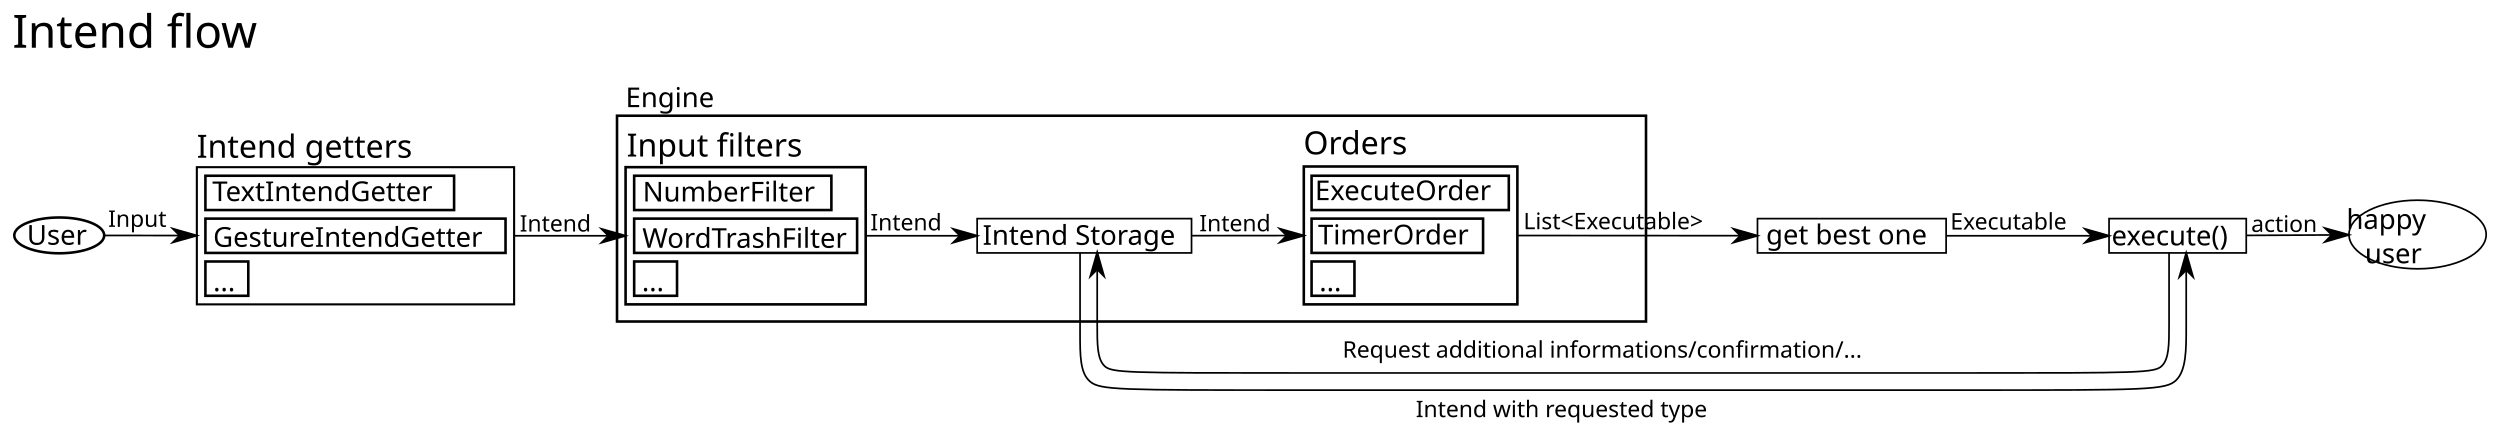
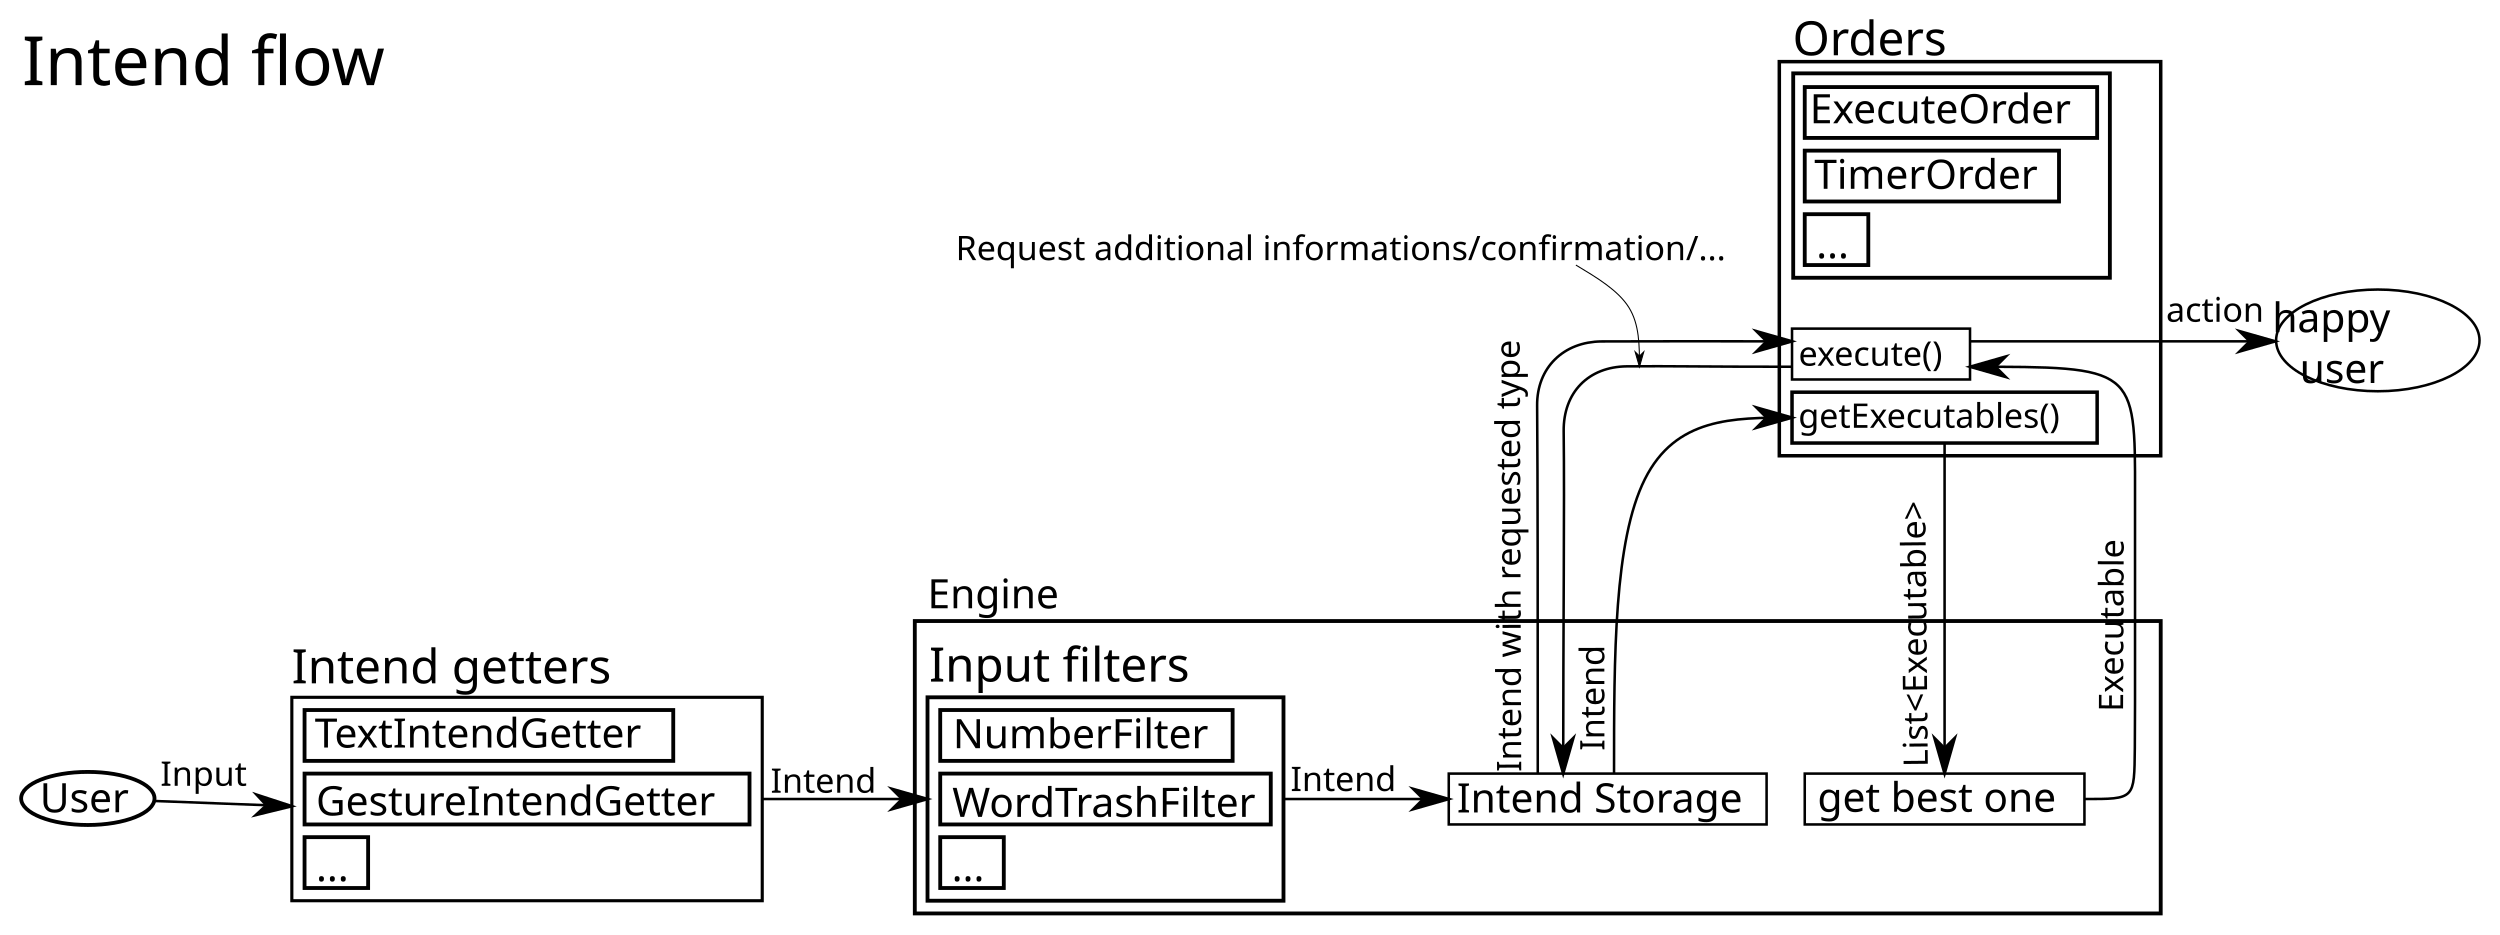
- <svg xmlns="http://www.w3.org/2000/svg" xmlns:ns1="http://www.openswatchbook.org/uri/2009/osb" width="385.693mm" height="67.087mm" viewBox="0 0 385.693 67.087" version="1.1" id="svg8">
+ <svg xmlns="http://www.w3.org/2000/svg" xmlns:ns1="http://www.openswatchbook.org/uri/2009/osb" width="260.141mm" height="97.249mm" viewBox="0 0 260.141 97.249" version="1.1" id="svg8">
  <defs id="defs2">
+     <marker style="overflow:visible" id="marker2581" refX="0" refY="0" orient="auto">
+       <path transform="matrix(-0.8,0,0,-0.8,-10,0)" style="fill:#000000;fill-opacity:1;fill-rule:evenodd;stroke:#000000;stroke-width:1pt;stroke-opacity:1" d="M 0,0 5,-5 -12.5,0 5,5 Z" id="path2579" />
+     </marker>
+     <marker style="overflow:visible" id="marker2301" refX="0" refY="0" orient="auto">
+       <path transform="matrix(-0.8,0,0,-0.8,-10,0)" style="fill:#000000;fill-opacity:1;fill-rule:evenodd;stroke:#000000;stroke-width:1pt;stroke-opacity:1" d="M 0,0 5,-5 -12.5,0 5,5 Z" id="path2299" />
+     </marker>
+     <marker style="overflow:visible" id="marker2175" refX="0" refY="0" orient="auto">
+       <path transform="matrix(-0.8,0,0,-0.8,-10,0)" style="fill:#000000;fill-opacity:1;fill-rule:evenodd;stroke:#000000;stroke-width:1pt;stroke-opacity:1" d="M 0,0 5,-5 -12.5,0 5,5 Z" id="path2173" />
+     </marker>
+     <marker style="overflow:visible" id="marker2067" refX="0" refY="0" orient="auto">
+       <path transform="matrix(-0.8,0,0,-0.8,-10,0)" style="fill:#000000;fill-opacity:1;fill-rule:evenodd;stroke:#000000;stroke-width:1pt;stroke-opacity:1" d="M 0,0 5,-5 -12.5,0 5,5 Z" id="path2065" />
+     </marker>
+     <marker style="overflow:visible" id="marker1859" refX="0" refY="0" orient="auto">
+       <path transform="matrix(-0.8,0,0,-0.8,-10,0)" style="fill:#000000;fill-opacity:1;fill-rule:evenodd;stroke:#000000;stroke-width:1pt;stroke-opacity:1" d="M 0,0 5,-5 -12.5,0 5,5 Z" id="path1857" />
+     </marker>
+     <marker style="overflow:visible" id="marker1448" refX="0" refY="0" orient="auto">
+       <path transform="matrix(-0.8,0,0,-0.8,-10,0)" style="fill:#000000;fill-opacity:1;fill-rule:evenodd;stroke:#000000;stroke-width:1pt;stroke-opacity:1" d="M 0,0 5,-5 -12.5,0 5,5 Z" id="path1446" />
+     </marker>
    <marker style="overflow:visible" id="marker1810" refX="0" refY="0" orient="auto">
      <path transform="matrix(-0.8,0,0,-0.8,-10,0)" style="fill:#000000;fill-opacity:1;fill-rule:evenodd;stroke:#000000;stroke-width:1pt;stroke-opacity:1" d="M 0,0 5,-5 -12.5,0 5,5 Z" id="path1808" />
    </marker>
    <marker style="overflow:visible" id="marker1696" refX="0" refY="0" orient="auto">
      <path transform="matrix(-0.8,0,0,-0.8,-10,0)" style="fill:#000000;fill-opacity:1;fill-rule:evenodd;stroke:#000000;stroke-width:1pt;stroke-opacity:1" d="M 0,0 5,-5 -12.5,0 5,5 Z" id="path1694" />
    </marker>
-     <marker style="overflow:visible" id="marker1349" refX="0" refY="0" orient="auto">
-       <path transform="matrix(-0.8,0,0,-0.8,-10,0)" style="fill:#000000;fill-opacity:1;fill-rule:evenodd;stroke:#000000;stroke-width:1pt;stroke-opacity:1" d="M 0,0 5,-5 -12.5,0 5,5 Z" id="path1347" />
-     </marker>
    <marker style="overflow:visible" id="Arrow1Lstart" refX="0" refY="0" orient="auto">
      <path transform="matrix(0.8,0,0,0.8,10,0)" style="fill:#000000;fill-opacity:1;fill-rule:evenodd;stroke:#000000;stroke-width:1pt;stroke-opacity:1" d="M 0,0 5,-5 -12.5,0 5,5 Z" id="path1017" />
-     </marker>
-     <marker style="overflow:visible" id="marker3933" refX="0" refY="0" orient="auto">
-       <path transform="matrix(-0.8,0,0,-0.8,-10,0)" style="fill:#000000;fill-opacity:1;fill-rule:evenodd;stroke:#000000;stroke-width:1pt;stroke-opacity:1" d="M 0,0 5,-5 -12.5,0 5,5 Z" id="path3931" />
-     </marker>
-     <marker style="overflow:visible" id="marker3766" refX="0" refY="0" orient="auto">
-       <path transform="matrix(-0.8,0,0,-0.8,-10,0)" style="fill:#000000;fill-opacity:1;fill-rule:evenodd;stroke:#000000;stroke-width:1pt;stroke-opacity:1" d="M 0,0 5,-5 -12.5,0 5,5 Z" id="path3764" />
-     </marker>
-     <marker style="overflow:visible" id="marker3697" refX="0" refY="0" orient="auto">
-       <path transform="matrix(-0.8,0,0,-0.8,-10,0)" style="fill:#000000;fill-opacity:1;fill-rule:evenodd;stroke:#000000;stroke-width:1pt;stroke-opacity:1" d="M 0,0 5,-5 -12.5,0 5,5 Z" id="path3695" />
    </marker>
    <marker style="overflow:visible" id="marker3622" refX="0" refY="0" orient="auto">
      <path transform="matrix(-0.8,0,0,-0.8,-10,0)" style="fill:#000000;fill-opacity:1;fill-rule:evenodd;stroke:#000000;stroke-width:1pt;stroke-opacity:1" d="M 0,0 5,-5 -12.5,0 5,5 Z" id="path3620" />
    </marker>
    <marker style="overflow:visible" id="Arrow2Lend" refX="0" refY="0" orient="auto">
      <path transform="matrix(-1.1,0,0,-1.1,-1.1,0)" d="M 8.719,4.034 -2.207,0.016 8.719,-4.002 c -1.745,2.372 -1.735,5.617 -6e-7,8.035 z" style="fill:#000000;fill-opacity:1;fill-rule:evenodd;stroke:#000000;stroke-width:0.625;stroke-linejoin:round;stroke-opacity:1" id="path3121" />
    </marker>
    <marker style="overflow:visible" id="marker3439" refX="0" refY="0" orient="auto">
      <path transform="matrix(-0.8,0,0,-0.8,-10,0)" style="fill:#000000;fill-opacity:1;fill-rule:evenodd;stroke:#000000;stroke-width:1pt;stroke-opacity:1" d="M 0,0 5,-5 -12.5,0 5,5 Z" id="path3437" />
    </marker>
    <marker style="overflow:visible" id="Arrow1Lend" refX="0" refY="0" orient="auto">
      <path transform="matrix(-0.8,0,0,-0.8,-10,0)" style="fill:#000000;fill-opacity:1;fill-rule:evenodd;stroke:#000000;stroke-width:1pt;stroke-opacity:1" d="M 0,0 5,-5 -12.5,0 5,5 Z" id="path3103" />
    </marker>
    <rect x="14.023" y="-79.64" width="2.91" height="1.852" id="rect2833" />
    <linearGradient id="linearGradient2817" ns1:paint="solid">
      <stop style="stop-color:#000000;stop-opacity:1;" offset="0" id="stop2815" />
    </linearGradient>
  </defs>
-   <g id="layer1" style="display:inline" transform="translate(-4.028202,-0.6677178)">
+   <g id="layer1" style="display:inline" transform="translate(-4.028202,46.10138)">
+     <g id="g1406" transform="translate(5.291672,2.645836)">
+       <text xml:space="preserve" style="font-size:3.528px;line-height:1.25;font-family:sans;-inkscape-font-specification:sans;stroke-width:0.265" x="185.87" y="-4.233" id="text1399">
+         <tspan id="tspan1397" x="185.87" y="-4.233" style="font-size:3.528px;stroke-width:0.265">getExecutables()</tspan>
+       </text>
+       <rect style="fill:none;stroke:#000000;stroke-width:0.365;stroke-miterlimit:4;stroke-dasharray:none" id="rect1401" width="31.75" height="5.292" x="185.208" y="-7.938" />
+     </g>
    <text xml:space="preserve" style="font-size:2.117px;line-height:1.25;font-family:sans;-inkscape-font-specification:sans;stroke-width:0.265" x="4.744" y="12.194" id="text16">
      <tspan id="tspan14" x="4.744" y="12.194" style="font-size:2.117px;stroke-width:0.265" />
    </text>
    <text xml:space="preserve" style="font-size:2.117px;line-height:1.25;font-family:sans;-inkscape-font-specification:sans;stroke-width:0.265" x="0.869" y="6.815" id="text20">
      <tspan id="tspan18" x="0.869" y="6.815" style="stroke-width:0.265" />
    </text>
    <text xml:space="preserve" style="font-size:1.411px;line-height:1.25;font-family:sans;-inkscape-font-specification:sans;stroke-width:0.265" x="2.472" y="7.283" id="text24">
      <tspan id="tspan22" x="2.472" y="7.283" style="stroke-width:0.265" />
    </text>
    <text xml:space="preserve" id="text2831" style="font-size:1.411px;line-height:1.25;font-family:sans;-inkscape-font-specification:sans;white-space:pre;shape-inside:url(#rect2833);" />
-     <text xml:space="preserve" style="font-size:7.056px;line-height:1.25;font-family:sans;-inkscape-font-specification:sans;stroke-width:0.265" x="5.954" y="8.028" id="text2845">
-       <tspan id="tspan2843" x="5.954" y="8.028" style="font-size:7.056px;stroke-width:0.265">Intend flow</tspan>
+     <text xml:space="preserve" style="font-size:7.056px;line-height:1.25;font-family:sans;-inkscape-font-specification:sans;stroke-width:0.265" x="6.328" y="-37.247" id="text2845">
+       <tspan id="tspan2843" x="6.328" y="-37.247" style="font-size:7.056px;stroke-width:0.265">Intend flow</tspan>
    </text>
    <g id="g2884" transform="translate(-2.733821,-5.384592)">
      <text xml:space="preserve" style="font-size:4.233px;line-height:1.25;font-family:sans;-inkscape-font-specification:sans;stroke-width:0.265" x="10.911" y="43.802" id="text2839">
        <tspan x="10.911" y="43.802" style="font-size:4.233px;stroke-width:0.265" id="tspan2841">User</tspan>
      </text>
      <ellipse style="opacity:1;fill:none;stroke:#000000;stroke-width:0.4;stroke-linejoin:miter;stroke-miterlimit:4;stroke-dasharray:none;stroke-opacity:1" id="path2847" cx="15.901" cy="42.367" rx="6.939" ry="2.762" />
    </g>
    <text xml:space="preserve" style="font-size:4.939px;line-height:1.25;font-family:sans;-inkscape-font-specification:sans;stroke-width:0.265" x="34.375" y="25.003" id="text2890">
      <tspan id="tspan2888" x="34.375" y="25.003" style="stroke-width:0.265">Intend getters</tspan>
    </text>
    <g id="g3427" transform="translate(1.322917)">
      <g id="g2874" transform="translate(-15.41198,-7.805208)">
        <text xml:space="preserve" style="font-size:4.233px;line-height:1.25;font-family:sans;-inkscape-font-specification:sans;stroke-width:0.265" x="51" y="46.547" id="text2859">
          <tspan id="tspan2857" x="51" y="46.547" style="font-size:4.233px;stroke-width:0.265">GestureIntendGetter</tspan>
        </text>
        <rect style="opacity:1;fill:none;stroke:#000000;stroke-width:0.4;stroke-linejoin:miter;stroke-miterlimit:4;stroke-dasharray:none;stroke-opacity:1" id="rect2863" width="46.302" height="5.292" x="49.808" y="42.201" />
      </g>
      <g id="g2879" transform="translate(-15.34583,-6.945312)">
        <text xml:space="preserve" style="font-size:4.233px;line-height:1.25;font-family:sans;-inkscape-font-specification:sans;stroke-width:0.265" x="50.8" y="38.629" id="text2855">
          <tspan x="50.8" y="38.629" style="font-size:4.233px;stroke-width:0.265" id="tspan2867">TextIntendGetter</tspan>
        </text>
        <rect style="opacity:1;fill:none;stroke:#000000;stroke-width:0.4;stroke-linejoin:miter;stroke-miterlimit:4;stroke-dasharray:none;stroke-opacity:1" id="rect2865" width="38.365" height="5.292" x="49.742" y="34.727" />
      </g>
      <rect style="fill:none;stroke:#000000;stroke-width:0.324;stroke-linejoin:miter;stroke-miterlimit:4;stroke-dasharray:none;stroke-opacity:1" id="rect2886" width="48.948" height="21.167" x="33.073" y="26.458" />
      <g id="g2940" transform="translate(-15.57734,-8.632031)">
        <rect style="opacity:1;fill:none;stroke:#000000;stroke-width:0.4;stroke-linejoin:miter;stroke-miterlimit:4;stroke-dasharray:none;stroke-opacity:1" id="rect2894" width="6.615" height="5.292" x="49.973" y="49.642" />
        <text xml:space="preserve" style="font-size:4.233px;line-height:1.25;font-family:sans;-inkscape-font-specification:sans;stroke-width:0.265" x="51.166" y="54.208" id="text2898">
          <tspan id="tspan2896" x="51.166" y="54.208" style="font-size:4.233px;stroke-width:0.265">...</tspan>
        </text>
      </g>
-       <path style="fill:none;stroke:#000000;stroke-width:0.265px;stroke-linecap:butt;stroke-linejoin:miter;stroke-opacity:1;marker-start:url(#Arrow1Lstart)" d="m 171.979,39.582 c 1e-5,4.004 1e-5,8.008 2e-5,11.112 0,3.104 0,5.309 1.103,6.412 1.103,1.102 3.307,1.102 29.766,1.102 26.459,0 77.169,0 103.627,0 26.459,0 28.664,0 29.766,-1.102 1.102,-1.102 1.102,-3.307 1.102,-6.394 0,-3.087 0,-7.056 0,-11.025" id="path1463" />
-       <path style="fill:none;stroke:#000000;stroke-width:0.265px;stroke-linecap:butt;stroke-linejoin:miter;stroke-opacity:1;marker-end:url(#marker1349)" d="m 169.333,39.688 c 0,4.41 -1e-5,8.82 -1e-5,12.347 0,3.528 0,6.174 1.544,7.496 1.544,1.323 4.63,1.323 31.53,1.323 26.9,0 77.61,-1e-6 104.509,-1e-6 26.9,0 29.987,0 31.53,-1.543 1.543,-1.543 1.543,-4.63 1.543,-8.158 0,-3.528 0,-7.497 0,-11.466" id="path1527" />
      <g id="g1690" transform="translate(2.645836)">
        <g id="g1684">
          <text xml:space="preserve" style="font-size:4.233px;line-height:1.25;font-family:sans;-inkscape-font-specification:sans;stroke-width:0.265" x="151.652" y="38.434" id="text1557">
            <tspan id="tspan1555" x="151.652" y="38.434" style="stroke-width:0.265">Intend Storage</tspan>
          </text>
          <rect style="fill:none;stroke:#000000;stroke-width:0.265;stroke-miterlimit:4;stroke-dasharray:none" id="rect1679" width="33.073" height="5.292" x="150.812" y="34.396" />
        </g>
      </g>
-       <path style="fill:none;fill-rule:evenodd;stroke:#000000;stroke-width:0.265px;stroke-linecap:butt;stroke-linejoin:miter;stroke-opacity:1;marker-end:url(#marker1696)" d="m 136.26,37.042 h 17.198" id="path1692" />
-       <path style="fill:none;fill-rule:evenodd;stroke:#000000;stroke-width:0.265px;stroke-linecap:butt;stroke-linejoin:miter;stroke-opacity:1;marker-end:url(#marker1810)" d="m 186.531,37.025 17.321,-0.018" id="path1806" />
+       <path style="display:inline;fill:none;fill-rule:evenodd;stroke:#000000;stroke-width:0.265px;stroke-linecap:butt;stroke-linejoin:miter;stroke-opacity:1;marker-end:url(#marker1696)" d="m 136.26,37.042 17.198,0" id="path1692" />
+       <path style="fill:none;stroke:#000000;stroke-width:0.265px;stroke-linecap:butt;stroke-linejoin:miter;stroke-opacity:1;marker-end:url(#marker1810)" d="m 170.656,34.396 c 0,-12.347 0,-24.221 3.205,-30.631 3.205,-6.41 9.142,-6.41 15.316,-6.41" id="path1271" />
+       <path style="fill:none;stroke:#000000;stroke-width:0.265px;stroke-linecap:butt;stroke-linejoin:miter;stroke-opacity:1;marker-end:url(#marker1859)" d="m 219.604,37.042 c 5.292,0 5.18,0.051 5.244,-5.311 0.047,-3.95 0.003,-18.502 0.02,-26.422 0.028,-13.247 0.028,-13.247 -17.17,-13.247" id="path1855" />
    </g>
    <text xml:space="preserve" style="font-size:4.939px;line-height:1.25;font-family:sans;-inkscape-font-specification:sans;stroke-width:0.265" x="100.704" y="24.818" id="text2917">
      <tspan id="tspan2915" x="100.704" y="24.818" style="stroke-width:0.265">Input filters</tspan>
    </text>
-     <text xml:space="preserve" style="font-size:4.939px;line-height:1.25;font-family:sans;-inkscape-font-specification:sans;stroke-width:0.265" x="205.118" y="24.474" id="text2988">
-       <tspan id="tspan2986" x="205.118" y="24.474" style="stroke-width:0.265">Orders</tspan>
+     <text xml:space="preserve" style="font-size:4.939px;line-height:1.25;font-family:sans;-inkscape-font-specification:sans;stroke-width:0.265" x="190.566" y="-40.349" id="text2988">
+       <tspan id="tspan2986" x="190.566" y="-40.349" style="stroke-width:0.265">Orders</tspan>
    </text>
    <g id="g3586" transform="translate(1.322916)">
      <g id="g2969" transform="translate(-59.79583,-8.334373)">
        <text xml:space="preserve" style="font-size:4.233px;line-height:1.25;font-family:sans;-inkscape-font-specification:sans;stroke-width:0.265" x="161.66" y="40.084" id="text2921">
          <tspan id="tspan2919" x="161.66" y="40.084" style="stroke-width:0.265">NumberFilter</tspan>
        </text>
        <rect style="opacity:1;fill:none;stroke:#000000;stroke-width:0.4;stroke-linejoin:miter;stroke-miterlimit:4;stroke-dasharray:none;stroke-opacity:1" id="rect2931" width="30.427" height="5.292" x="160.337" y="36.116" />
      </g>
      <g id="g2974" transform="translate(-60.65572,-9.260416)">
        <text xml:space="preserve" style="font-size:4.233px;line-height:1.25;font-family:sans;-inkscape-font-specification:sans;stroke-width:0.265" x="162.454" y="48.154" id="text2925">
          <tspan id="tspan2923" x="162.454" y="48.154" style="stroke-width:0.265">WordTrashFilter</tspan>
        </text>
        <rect style="opacity:1;fill:none;stroke:#000000;stroke-width:0.4;stroke-linejoin:miter;stroke-miterlimit:4;stroke-dasharray:none;stroke-opacity:1" id="rect2933" width="34.396" height="5.292" x="161.197" y="43.656" />
      </g>
      <rect style="fill:none;stroke:#000000;stroke-width:0.4;stroke-linejoin:miter;stroke-miterlimit:4;stroke-dasharray:none;stroke-opacity:1" id="rect2984" width="37.042" height="21.167" x="99.219" y="26.458" />
      <g id="g3059" transform="translate(50.5685,-8.632032)">
        <rect style="opacity:1;fill:none;stroke:#000000;stroke-width:0.4;stroke-linejoin:miter;stroke-miterlimit:4;stroke-dasharray:none;stroke-opacity:1" id="rect3053" width="6.615" height="5.292" x="49.973" y="49.642" />
        <text xml:space="preserve" style="font-size:4.233px;line-height:1.25;font-family:sans;-inkscape-font-specification:sans;stroke-width:0.265" x="51.166" y="54.208" id="text3057">
          <tspan id="tspan3055" x="51.166" y="54.208" style="font-size:4.233px;stroke-width:0.265">...</tspan>
        </text>
      </g>
    </g>
-     <g id="g3610" transform="translate(56.88542)">
+     <g id="g3610" transform="translate(42.33335,-64.82292)">
      <g id="g3554">
        <g id="g3028" transform="translate(-45.11146,-3.108854)">
          <text xml:space="preserve" style="font-size:4.233px;line-height:1.25;font-family:sans;-inkscape-font-specification:sans;stroke-width:0.265" x="195.13" y="34.66" id="text2992">
            <tspan id="tspan2990" x="195.13" y="34.66" style="stroke-width:0.265">ExecuteOrder</tspan>
          </text>
          <rect style="opacity:1;fill:none;stroke:#000000;stroke-width:0.4;stroke-linejoin:miter;stroke-miterlimit:4;stroke-dasharray:none;stroke-opacity:1" id="rect3005" width="30.427" height="5.292" x="194.601" y="30.89" />
        </g>
        <g id="g3021" transform="translate(-46.89739,-4.233331)">
          <text xml:space="preserve" style="font-size:4.233px;line-height:1.25;font-family:sans;-inkscape-font-specification:sans;stroke-width:0.265" x="197.379" y="42.598" id="text2996">
            <tspan id="tspan2994" x="197.379" y="42.598" style="stroke-width:0.265">TimerOrder</tspan>
          </text>
          <rect style="opacity:1;fill:none;stroke:#000000;stroke-width:0.4;stroke-linejoin:miter;stroke-miterlimit:4;stroke-dasharray:none;stroke-opacity:1" id="rect3007" width="26.458" height="5.292" x="196.387" y="38.629" />
        </g>
        <rect style="opacity:1;fill:none;stroke:#000000;stroke-width:0.4;stroke-linejoin:miter;stroke-miterlimit:4;stroke-dasharray:none;stroke-opacity:1" id="rect3030" width="32.95" height="21.27" x="148.29" y="26.355" />
      </g>
      <g id="g3541" transform="translate(99.51641,-8.632032)">
        <rect style="opacity:1;fill:none;stroke:#000000;stroke-width:0.4;stroke-linejoin:miter;stroke-miterlimit:4;stroke-dasharray:none;stroke-opacity:1" id="rect3535" width="6.615" height="5.292" x="49.973" y="49.642" />
        <text xml:space="preserve" style="font-size:4.233px;line-height:1.25;font-family:sans;-inkscape-font-specification:sans;stroke-width:0.265" x="51.166" y="54.208" id="text3539">
          <tspan id="tspan3537" x="51.166" y="54.208" style="font-size:4.233px;stroke-width:0.265">...</tspan>
        </text>
      </g>
    </g>
    <g id="g3067" transform="matrix(1,0,0,1.25,99.51641,-21.04265)" />
-     <rect style="opacity:1;fill:none;stroke:#000000;stroke-width:0.4;stroke-linejoin:miter;stroke-miterlimit:4;stroke-dasharray:none;stroke-opacity:1" id="rect3069" width="158.75" height="31.75" x="99.219" y="18.521" />
+     <rect style="opacity:1;fill:none;stroke:#000000;stroke-width:0.4;stroke-linejoin:miter;stroke-miterlimit:4;stroke-dasharray:none;stroke-opacity:1" id="rect3069" width="129.646" height="30.427" x="99.219" y="18.521" />
    <text xml:space="preserve" style="font-size:4.233px;line-height:1.25;font-family:sans;-inkscape-font-specification:sans;stroke-width:0.265" x="100.542" y="17.198" id="text3073">
      <tspan id="tspan3071" x="100.542" y="17.198" style="stroke-width:0.265">Engine</tspan>
    </text>
    <text xml:space="preserve" style="font-size:3.528px;line-height:1.25;font-family:sans;-inkscape-font-specification:sans;stroke-width:0.265" x="20.715" y="35.665" id="text3098">
      <tspan id="tspan3096" x="20.715" y="35.665" style="font-size:3.528px;stroke-width:0.265">Input</tspan>
    </text>
-     <path style="fill:none;fill-rule:evenodd;stroke:#000000;stroke-width:0.265px;stroke-linecap:butt;stroke-linejoin:miter;stroke-opacity:1;marker-end:url(#marker3439)" d="m 20.106,36.991 14.289,0.019" id="path3429" />
+     <path style="fill:none;fill-rule:evenodd;stroke:#000000;stroke-width:0.265px;stroke-linecap:butt;stroke-linejoin:miter;stroke-opacity:1;marker-end:url(#marker3439)" d="m 20.075,37.245 14.321,0.544" id="path3429" />
    <path style="fill:none;fill-rule:evenodd;stroke:#000000;stroke-width:0.265px;stroke-linecap:butt;stroke-linejoin:miter;stroke-opacity:1;marker-end:url(#marker3622)" d="M 83.344,37.042 H 100.542" id="path3594" />
    <text xml:space="preserve" style="font-size:3.528px;line-height:1.25;font-family:sans;-inkscape-font-specification:sans;stroke-width:0.265" x="84.211" y="36.388" id="text3662">
      <tspan id="tspan3660" x="84.211" y="36.388" style="font-size:3.528px;stroke-width:0.265">Intend</tspan>
    </text>
    <text xml:space="preserve" style="font-size:3.528px;line-height:1.25;font-family:sans;-inkscape-font-specification:sans;stroke-width:0.265" x="138.314" y="36.209" id="text3666">
      <tspan id="tspan3664" x="138.314" y="36.209" style="font-size:3.528px;stroke-width:0.265">Intend</tspan>
    </text>
-     <g id="g3691" transform="translate(76.72917,-1.322925)">
-       <text xml:space="preserve" style="font-size:4.233px;line-height:1.25;font-family:sans;-inkscape-font-specification:sans;stroke-width:0.265" x="199.76" y="39.688" id="text3680">
-         <tspan id="tspan3678" x="199.76" y="39.688" style="stroke-width:0.265">get best one</tspan>
-       </text>
-       <rect style="opacity:1;fill:none;stroke:#000000;stroke-width:0.265;stroke-linejoin:miter;stroke-miterlimit:4;stroke-dasharray:none;stroke-opacity:1" id="rect3682" width="29.104" height="5.292" x="198.438" y="35.719" />
-     </g>
-     <text xml:space="preserve" style="font-size:3.528px;line-height:1.25;font-family:sans;-inkscape-font-specification:sans;stroke-width:0.265" x="239.06" y="36.031" id="text3686">
-       <tspan id="tspan3684" x="239.06" y="36.031" style="stroke-width:0.265">List&lt;Executable&gt;</tspan>
-     </text>
-     <path style="fill:none;fill-rule:evenodd;stroke:#000000;stroke-width:0.265px;stroke-linecap:butt;stroke-linejoin:miter;stroke-opacity:1;marker-end:url(#marker3697)" d="m 238.125,37.003 37.042,0.028" id="path3693" />
-     <text xml:space="preserve" style="font-size:3.528px;line-height:1.25;font-family:sans;-inkscape-font-specification:sans;stroke-width:0.265" x="304.919" y="36.08" id="text3749">
-       <tspan id="tspan3747" x="304.919" y="36.08" style="stroke-width:0.265">Executable</tspan>
-     </text>
-     <g id="g3760" transform="translate(58.20832)">
-       <text xml:space="preserve" style="font-size:4.233px;line-height:1.25;font-family:sans;-inkscape-font-specification:sans;stroke-width:0.265" x="271.579" y="38.518" id="text3753">
-         <tspan id="tspan3751" x="271.579" y="38.518" style="stroke-width:0.265">execute()</tspan>
-       </text>
-       <rect style="opacity:1;fill:none;stroke:#000000;stroke-width:0.265;stroke-linejoin:miter;stroke-miterlimit:4;stroke-dasharray:none;stroke-opacity:1" id="rect3755" width="21.167" height="5.292" x="271.198" y="34.396" />
-     </g>
-     <path style="fill:none;fill-rule:evenodd;stroke:#000000;stroke-width:0.265px;stroke-linecap:butt;stroke-linejoin:miter;stroke-opacity:1;marker-end:url(#marker3766)" d="m 304.271,37.042 25.135,4e-6" id="path3762" />
-     <g id="g3927" transform="translate(51.56797,-1.518034)">
+     <g id="g1806">
+       <g id="g3691" transform="translate(-6.614579,-1.322916)">
+         <text xml:space="preserve" style="font-size:4.233px;line-height:1.25;font-family:sans;-inkscape-font-specification:sans;stroke-width:0.265" x="199.76" y="39.688" id="text3680">
+           <tspan id="tspan3678" x="199.76" y="39.688" style="stroke-width:0.265">get best one</tspan>
+         </text>
+         <rect style="opacity:1;fill:none;stroke:#000000;stroke-width:0.265;stroke-linejoin:miter;stroke-miterlimit:4;stroke-dasharray:none;stroke-opacity:1" id="rect3682" width="29.104" height="5.292" x="198.438" y="35.719" />
+       </g>
+     </g>
+     <text xml:space="preserve" style="font-size:3.528px;line-height:1.25;font-family:sans;-inkscape-font-specification:sans;stroke-width:0.265" x="-35.681" y="204.296" id="text3686" transform="rotate(-90.55068)">
+       <tspan id="tspan3684" x="-35.681" y="204.296" style="stroke-width:0.265">List&lt;Executable&gt;</tspan>
+     </text>
+     <text xml:space="preserve" style="font-size:3.528px;line-height:1.25;font-family:sans;-inkscape-font-specification:sans;stroke-width:0.265" x="-27.076" y="225.056" id="text3749" transform="rotate(-89.77444)">
+       <tspan id="tspan3747" x="-27.076" y="225.056" style="stroke-width:0.265">Executable</tspan>
+     </text>
+     <g id="g3760" transform="translate(-80.69793,-46.30208)">
+       <text xml:space="preserve" style="font-size:3.528px;line-height:1.25;font-family:sans;-inkscape-font-specification:sans;stroke-width:0.265" x="271.877" y="38.254" id="text3753">
+         <tspan id="tspan3751" x="271.877" y="38.254" style="font-size:3.528px;stroke-width:0.265">execute()</tspan>
+       </text>
+       <rect style="opacity:1;fill:none;stroke:#000000;stroke-width:0.265;stroke-linejoin:miter;stroke-miterlimit:4;stroke-dasharray:none;stroke-opacity:1" id="rect3755" width="18.521" height="5.292" x="271.198" y="34.396" />
+     </g>
+     <g id="g3927" transform="translate(-73.9837,-49.04655)">
      <text xml:space="preserve" style="font-size:4.233px;line-height:1.25;font-family:sans;-inkscape-font-specification:sans;text-align:center;text-anchor:middle;stroke-width:0.265" x="325.555" y="37.505" id="text3917">
        <tspan id="tspan3915" x="325.555" y="37.505" style="text-align:center;text-anchor:middle;stroke-width:0.265">happy</tspan>
        <tspan x="325.555" y="42.796" style="text-align:center;text-anchor:middle;stroke-width:0.265" id="tspan3919">user</tspan>
      </text>
      <ellipse style="opacity:1;fill:none;stroke:#000000;stroke-width:0.265;stroke-linejoin:miter;stroke-miterlimit:4;stroke-dasharray:none;stroke-opacity:1" id="path3921" cx="325.438" cy="38.365" rx="10.583" ry="5.292" />
    </g>
-     <path style="fill:none;fill-rule:evenodd;stroke:#000000;stroke-width:0.265px;stroke-linecap:butt;stroke-linejoin:miter;stroke-opacity:1;marker-end:url(#marker3933)" d="m 350.573,36.986 15.85,-0.084" id="path3929" />
-     <text xml:space="preserve" style="font-size:3.528px;line-height:1.25;font-family:sans;-inkscape-font-specification:sans;stroke-width:0.265" x="351.335" y="36.454" id="text3997">
-       <tspan id="tspan3995" x="351.335" y="36.454" style="stroke-width:0.265">action</tspan>
-     </text>
-     <text xml:space="preserve" style="font-size:3.528px;line-height:1.25;font-family:sans;-inkscape-font-specification:sans;stroke-width:0.265" x="189.062" y="36.349" id="text1902">
-       <tspan id="tspan1900" x="189.062" y="36.349" style="font-size:3.528px;stroke-width:0.265">Intend</tspan>
-     </text>
-     <text xml:space="preserve" style="font-size:3.528px;line-height:1.25;font-family:sans;-inkscape-font-specification:sans;stroke-width:0.265" x="211.158" y="55.843" id="text1942">
-       <tspan id="tspan1940" x="211.158" y="55.843" style="font-size:3.528px;stroke-width:0.265">Request additional informations/confirmation/...</tspan>
-     </text>
-     <text xml:space="preserve" style="font-size:3.528px;line-height:1.25;font-family:sans;-inkscape-font-specification:sans;stroke-width:0.265" x="222.448" y="65.021" id="text1946">
-       <tspan id="tspan1944" x="222.448" y="65.021" style="font-size:3.528px;stroke-width:0.265">Intend with requested type</tspan>
-     </text>
+     <text xml:space="preserve" style="font-size:3.528px;line-height:1.25;font-family:sans;-inkscape-font-specification:sans;stroke-width:0.265" x="229.431" y="-12.618" id="text3997">
+       <tspan id="tspan3995" x="229.431" y="-12.618" style="stroke-width:0.265">action</tspan>
+     </text>
+     <text xml:space="preserve" style="font-size:3.528px;line-height:1.25;font-family:sans;-inkscape-font-specification:sans;stroke-width:0.265" x="-32.188" y="170.948" id="text1902" transform="rotate(-90.05915)">
+       <tspan id="tspan1900" x="-32.188" y="170.948" style="font-size:3.528px;stroke-width:0.265">Intend</tspan>
+     </text>
+     <text xml:space="preserve" style="font-size:3.528px;line-height:1.25;font-family:sans;-inkscape-font-specification:sans;stroke-width:0.265" x="103.472" y="-19.034" id="text1942">
+       <tspan id="tspan1940" x="103.472" y="-19.034" style="font-size:3.528px;stroke-width:0.265">Request additional informations/confirmation/...</tspan>
+     </text>
+     <text xml:space="preserve" style="font-size:3.528px;line-height:1.25;font-family:sans;-inkscape-font-specification:sans;stroke-width:0.265" x="-34.805" y="162.194" id="text1946" transform="rotate(-90.21086)">
+       <tspan id="tspan1944" x="-34.805" y="162.194" style="font-size:3.528px;stroke-width:0.265">Intend with requested type</tspan>
+     </text>
+     <text xml:space="preserve" style="font-size:3.528px;line-height:1.25;font-family:sans;-inkscape-font-specification:sans;stroke-width:0.265" x="-32.435" y="170.345" id="text1283" transform="rotate(-89.81668)">
+       <tspan id="tspan1281" x="-32.435" y="170.345" style="font-size:3.528px;stroke-width:0.265" />
+     </text>
+     <rect style="fill:none;stroke:#000000;stroke-width:0.365;stroke-miterlimit:4;stroke-dasharray:none" id="rect1371" width="39.687" height="41.01" x="189.177" y="-39.687" />
+     <path style="fill:none;fill-rule:evenodd;stroke:#000000;stroke-width:0.265px;stroke-linecap:butt;stroke-linejoin:miter;stroke-opacity:1;marker-end:url(#marker1448)" d="M 206.375,2.4077209e-6 206.375,34.396" id="path1813" />
+     <path style="fill:none;stroke:#000000;stroke-width:0.265px;stroke-linecap:butt;stroke-linejoin:miter;stroke-opacity:1;marker-end:url(#marker2067)" d="m 190.5,-7.938 c -10.053,0 -12.58,-0.091 -17.207,-0.042 -3.959,0.042 -6.605,2.688 -6.554,6.766 0.095,7.596 -0.051,20.528 -0.051,35.609" id="path2063" />
+     <path style="fill:none;stroke:#000000;stroke-width:0.265px;stroke-linecap:butt;stroke-linejoin:miter;stroke-opacity:1;marker-end:url(#marker2175)" d="m 164.042,34.396 c 0,-15.89 -0.003,-30.831 -0.066,-38.305 -0.033,-3.929 2.745,-6.641 6.724,-6.664 5.281,-0.031 10.135,-0.01 19.8,-0.01" id="path2147" />
+     <path style="fill:none;stroke:#000000;stroke-width:0.11;stroke-linecap:butt;stroke-linejoin:miter;stroke-miterlimit:4;stroke-dasharray:none;stroke-opacity:1;marker-end:url(#marker2301)" d="m 168.01,-18.521 c 2.21,1.326 4.41,2.646 5.512,4.41 1.102,1.764 1.102,3.969 1.102,6.173" id="path2295" />
+     <path style="fill:none;stroke:#000000;stroke-width:0.265px;stroke-linecap:butt;stroke-linejoin:miter;stroke-opacity:1;marker-end:url(#marker2581)" d="m 209.021,-10.583 c 10.584,0 21.167,0 31.75,0" id="path2575" />
  </g>
</svg>
